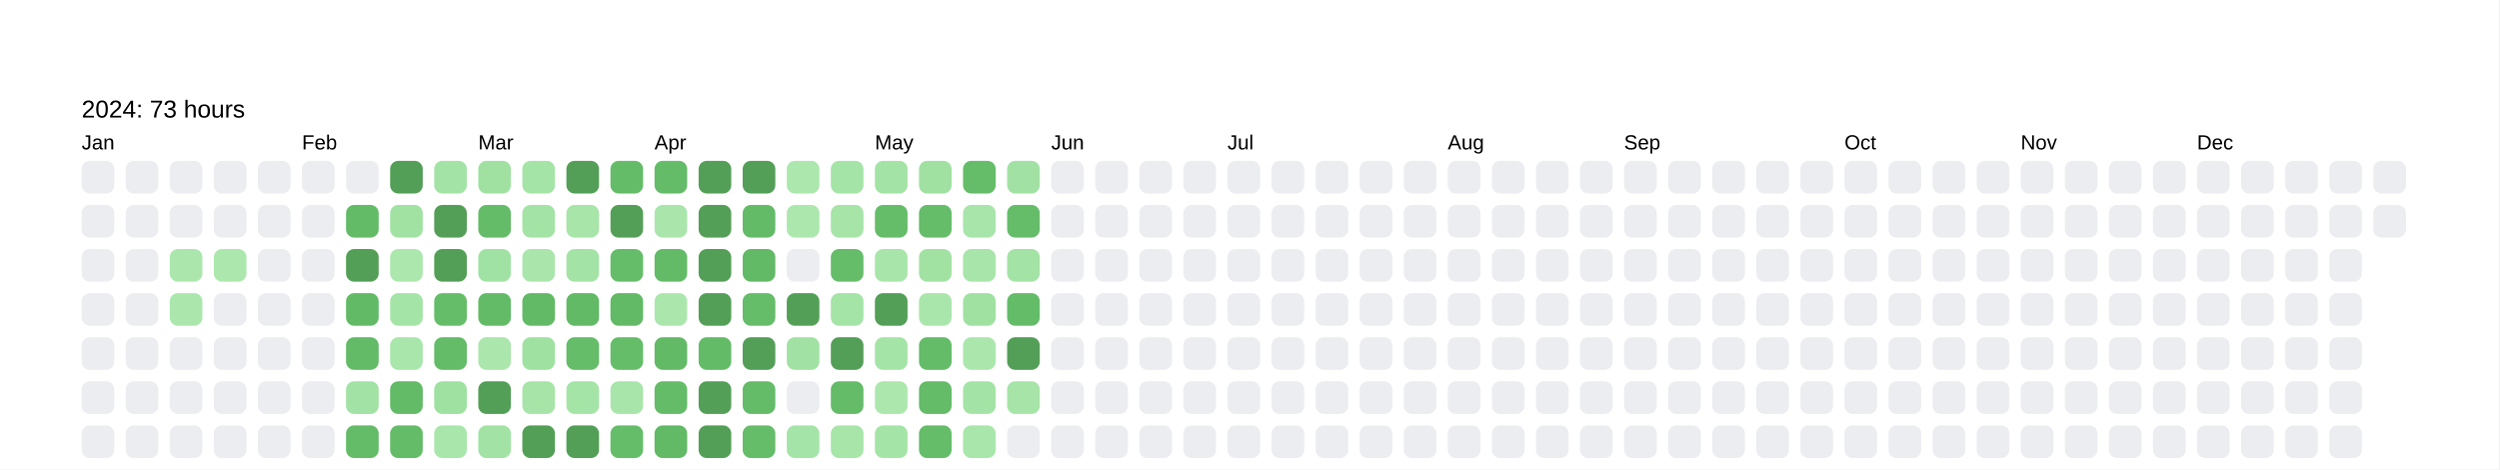
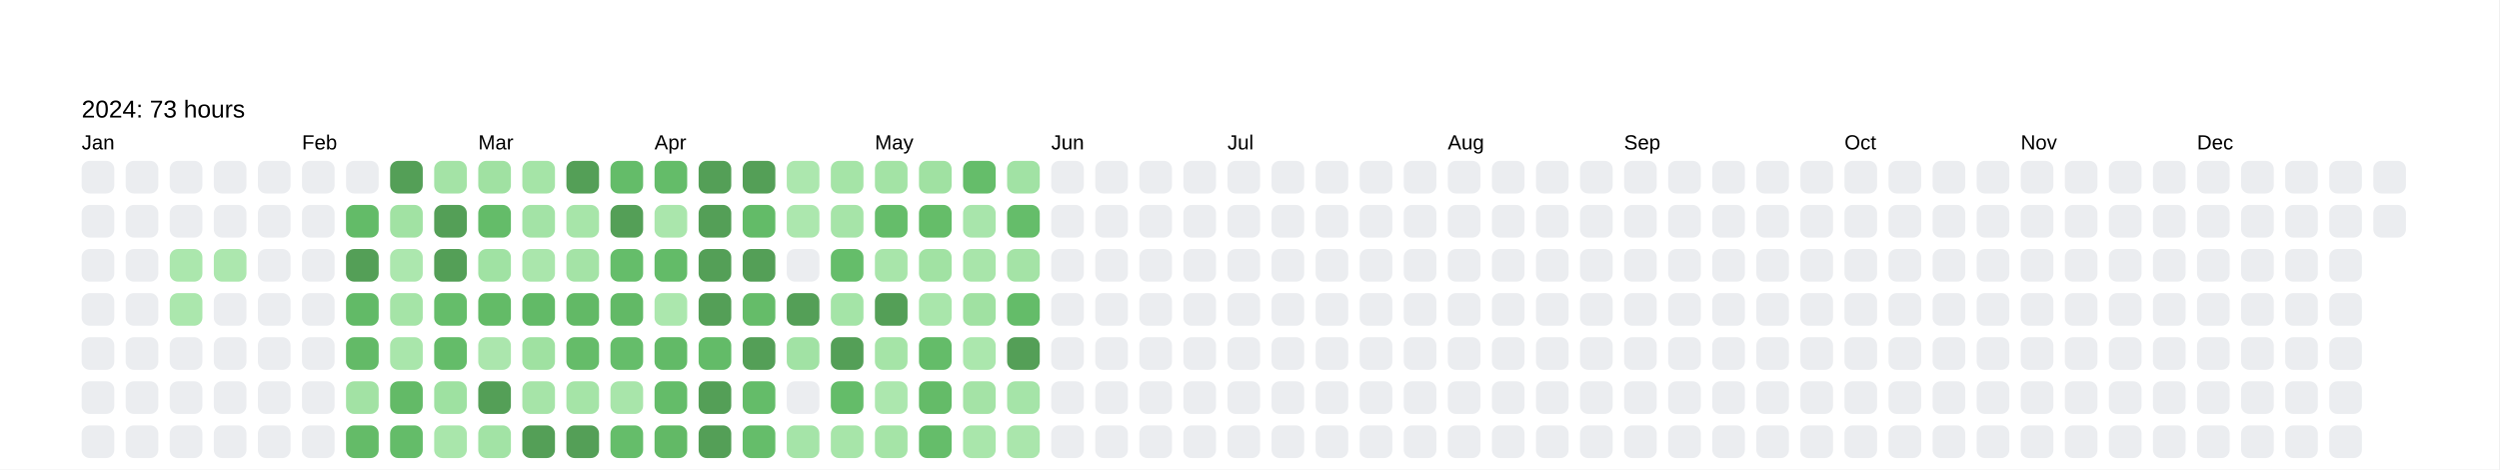
<svg xmlns="http://www.w3.org/2000/svg" baseProfile="full" height="57.5mm" version="1.1" viewBox="0,0,306.2,57.5" width="306.2mm">
  <defs />
  <rect fill="#FFFFFF" height="57.5" width="306.2" x="0" y="0" />
  <text fill="#000000" style="font-size:6px; font-family:Arial; font-weight:bold;" x="10" y="10" />
  <text fill="#000000" style="font-size:3px; font-family:Arial;" x="10" y="14.4">2024: 73 hours</text>
  <text fill="#000000" style="font-size:2.5px; font-family:Arial" x="10" y="18.3">Jan</text>
  <rect fill="#EBEDF0" height="4" rx="1" ry="1" width="4" x="10" y="19.7" />
  <rect fill="#EBEDF0" height="4" rx="1" ry="1" width="4" x="10" y="25.1" />
  <rect fill="#EBEDF0" height="4" rx="1" ry="1" width="4" x="10" y="30.5" />
  <rect fill="#EBEDF0" height="4" rx="1" ry="1" width="4" x="10" y="35.9" />
  <rect fill="#EBEDF0" height="4" rx="1" ry="1" width="4" x="10" y="41.3" />
  <rect fill="#EBEDF0" height="4" rx="1" ry="1" width="4" x="10" y="46.7" />
  <rect fill="#EBEDF0" height="4" rx="1" ry="1" width="4" x="10" y="52.1" />
  <rect fill="#EBEDF0" height="4" rx="1" ry="1" width="4" x="15.4" y="19.7" />
  <rect fill="#EBEDF0" height="4" rx="1" ry="1" width="4" x="15.4" y="25.1" />
  <rect fill="#EBEDF0" height="4" rx="1" ry="1" width="4" x="15.4" y="30.5" />
  <rect fill="#EBEDF0" height="4" rx="1" ry="1" width="4" x="15.4" y="35.9" />
  <rect fill="#EBEDF0" height="4" rx="1" ry="1" width="4" x="15.4" y="41.3" />
  <rect fill="#EBEDF0" height="4" rx="1" ry="1" width="4" x="15.4" y="46.7" />
  <rect fill="#EBEDF0" height="4" rx="1" ry="1" width="4" x="15.4" y="52.1" />
  <rect fill="#EBEDF0" height="4" rx="1" ry="1" width="4" x="20.8" y="19.7" />
  <rect fill="#EBEDF0" height="4" rx="1" ry="1" width="4" x="20.8" y="25.1" />
  <rect fill="#abe7ad" height="4" rx="1" ry="1" width="4" x="20.8" y="30.5" />
  <rect fill="#abe7ad" height="4" rx="1" ry="1" width="4" x="20.8" y="35.9" />
  <rect fill="#EBEDF0" height="4" rx="1" ry="1" width="4" x="20.8" y="41.3" />
  <rect fill="#EBEDF0" height="4" rx="1" ry="1" width="4" x="20.8" y="46.7" />
  <rect fill="#EBEDF0" height="4" rx="1" ry="1" width="4" x="20.8" y="52.1" />
  <rect fill="#EBEDF0" height="4" rx="1" ry="1" width="4" x="26.2" y="19.7" />
  <rect fill="#EBEDF0" height="4" rx="1" ry="1" width="4" x="26.2" y="25.1" />
  <rect fill="#ace7ae" height="4" rx="1" ry="1" width="4" x="26.2" y="30.5" />
  <rect fill="#EBEDF0" height="4" rx="1" ry="1" width="4" x="26.2" y="35.9" />
  <rect fill="#EBEDF0" height="4" rx="1" ry="1" width="4" x="26.2" y="41.3" />
  <rect fill="#EBEDF0" height="4" rx="1" ry="1" width="4" x="26.2" y="46.7" />
  <rect fill="#EBEDF0" height="4" rx="1" ry="1" width="4" x="26.2" y="52.1" />
  <rect fill="#EBEDF0" height="4" rx="1" ry="1" width="4" x="31.6" y="19.7" />
  <rect fill="#EBEDF0" height="4" rx="1" ry="1" width="4" x="31.6" y="25.1" />
  <rect fill="#EBEDF0" height="4" rx="1" ry="1" width="4" x="31.6" y="30.5" />
  <rect fill="#EBEDF0" height="4" rx="1" ry="1" width="4" x="31.6" y="35.9" />
  <rect fill="#EBEDF0" height="4" rx="1" ry="1" width="4" x="31.6" y="41.3" />
  <rect fill="#EBEDF0" height="4" rx="1" ry="1" width="4" x="31.6" y="46.7" />
  <rect fill="#EBEDF0" height="4" rx="1" ry="1" width="4" x="31.6" y="52.1" />
  <text fill="#000000" style="font-size:2.5px; font-family:Arial" x="37.0" y="18.3">Feb</text>
  <rect fill="#EBEDF0" height="4" rx="1" ry="1" width="4" x="37.0" y="19.7" />
  <rect fill="#EBEDF0" height="4" rx="1" ry="1" width="4" x="37.0" y="25.1" />
  <rect fill="#EBEDF0" height="4" rx="1" ry="1" width="4" x="37.0" y="30.5" />
  <rect fill="#EBEDF0" height="4" rx="1" ry="1" width="4" x="37.0" y="35.9" />
  <rect fill="#EBEDF0" height="4" rx="1" ry="1" width="4" x="37.0" y="41.3" />
  <rect fill="#EBEDF0" height="4" rx="1" ry="1" width="4" x="37.0" y="46.7" />
  <rect fill="#EBEDF0" height="4" rx="1" ry="1" width="4" x="37.0" y="52.1" />
  <rect fill="#EBEDF0" height="4" rx="1" ry="1" width="4" x="42.4" y="19.7" />
  <rect fill="#63bb68" height="4" rx="1" ry="1" width="4" x="42.4" y="25.1" />
  <rect fill="#549F57" height="4" rx="1" ry="1" width="4" x="42.4" y="30.5" />
  <rect fill="#62ba67" height="4" rx="1" ry="1" width="4" x="42.4" y="35.9" />
  <rect fill="#63ba67" height="4" rx="1" ry="1" width="4" x="42.4" y="41.3" />
  <rect fill="#a2e2a4" height="4" rx="1" ry="1" width="4" x="42.4" y="46.7" />
  <rect fill="#64bb68" height="4" rx="1" ry="1" width="4" x="42.4" y="52.1" />
  <rect fill="#549F57" height="4" rx="1" ry="1" width="4" x="47.8" y="19.7" />
  <rect fill="#a1e2a3" height="4" rx="1" ry="1" width="4" x="47.8" y="25.1" />
  <rect fill="#ace7ae" height="4" rx="1" ry="1" width="4" x="47.8" y="30.5" />
  <rect fill="#a5e4a7" height="4" rx="1" ry="1" width="4" x="47.8" y="35.9" />
  <rect fill="#a9e6ab" height="4" rx="1" ry="1" width="4" x="47.8" y="41.3" />
  <rect fill="#63ba67" height="4" rx="1" ry="1" width="4" x="47.8" y="46.7" />
  <rect fill="#64bc69" height="4" rx="1" ry="1" width="4" x="47.8" y="52.1" />
  <rect fill="#a4e3a6" height="4" rx="1" ry="1" width="4" x="53.2" y="19.7" />
  <rect fill="#549F57" height="4" rx="1" ry="1" width="4" x="53.2" y="25.1" />
  <rect fill="#549F57" height="4" rx="1" ry="1" width="4" x="53.2" y="30.5" />
  <rect fill="#65bd6a" height="4" rx="1" ry="1" width="4" x="53.2" y="35.9" />
  <rect fill="#64bc69" height="4" rx="1" ry="1" width="4" x="53.2" y="41.3" />
  <rect fill="#9ee1a1" height="4" rx="1" ry="1" width="4" x="53.2" y="46.7" />
  <rect fill="#a9e6ab" height="4" rx="1" ry="1" width="4" x="53.2" y="52.1" />
  <text fill="#000000" style="font-size:2.5px; font-family:Arial" x="58.6" y="18.3">Mar</text>
  <rect fill="#a0e1a2" height="4" rx="1" ry="1" width="4" x="58.6" y="19.7" />
  <rect fill="#64bc69" height="4" rx="1" ry="1" width="4" x="58.6" y="25.1" />
  <rect fill="#a0e2a3" height="4" rx="1" ry="1" width="4" x="58.6" y="30.5" />
  <rect fill="#63bb67" height="4" rx="1" ry="1" width="4" x="58.6" y="35.9" />
  <rect fill="#abe6ad" height="4" rx="1" ry="1" width="4" x="58.6" y="41.3" />
  <rect fill="#549F57" height="4" rx="1" ry="1" width="4" x="58.6" y="46.7" />
  <rect fill="#a2e3a5" height="4" rx="1" ry="1" width="4" x="58.6" y="52.1" />
  <rect fill="#a5e4a7" height="4" rx="1" ry="1" width="4" x="64" y="19.7" />
  <rect fill="#a3e3a6" height="4" rx="1" ry="1" width="4" x="64" y="25.1" />
  <rect fill="#aae6ac" height="4" rx="1" ry="1" width="4" x="64" y="30.5" />
  <rect fill="#62ba67" height="4" rx="1" ry="1" width="4" x="64" y="35.9" />
  <rect fill="#9fe1a1" height="4" rx="1" ry="1" width="4" x="64" y="41.3" />
  <rect fill="#a6e4a8" height="4" rx="1" ry="1" width="4" x="64" y="46.7" />
  <rect fill="#549F57" height="4" rx="1" ry="1" width="4" x="64" y="52.1" />
  <rect fill="#549F57" height="4" rx="1" ry="1" width="4" x="69.4" y="19.7" />
  <rect fill="#a7e5a9" height="4" rx="1" ry="1" width="4" x="69.4" y="25.1" />
  <rect fill="#a4e3a6" height="4" rx="1" ry="1" width="4" x="69.4" y="30.5" />
  <rect fill="#62b966" height="4" rx="1" ry="1" width="4" x="69.4" y="35.9" />
  <rect fill="#65bc69" height="4" rx="1" ry="1" width="4" x="69.4" y="41.3" />
  <rect fill="#a5e4a7" height="4" rx="1" ry="1" width="4" x="69.4" y="46.7" />
  <rect fill="#549F57" height="4" rx="1" ry="1" width="4" x="69.4" y="52.1" />
  <rect fill="#64bc69" height="4" rx="1" ry="1" width="4" x="74.8" y="19.7" />
  <rect fill="#549F57" height="4" rx="1" ry="1" width="4" x="74.8" y="25.1" />
  <rect fill="#65bd6a" height="4" rx="1" ry="1" width="4" x="74.8" y="30.5" />
  <rect fill="#62b966" height="4" rx="1" ry="1" width="4" x="74.8" y="35.9" />
  <rect fill="#65bd6a" height="4" rx="1" ry="1" width="4" x="74.8" y="41.3" />
  <rect fill="#a8e5aa" height="4" rx="1" ry="1" width="4" x="74.8" y="46.7" />
  <rect fill="#65bd6a" height="4" rx="1" ry="1" width="4" x="74.8" y="52.1" />
  <text fill="#000000" style="font-size:2.5px; font-family:Arial" x="80.2" y="18.3">Apr</text>
  <rect fill="#64bc69" height="4" rx="1" ry="1" width="4" x="80.2" y="19.7" />
  <rect fill="#aae6ac" height="4" rx="1" ry="1" width="4" x="80.2" y="25.1" />
  <rect fill="#63bb68" height="4" rx="1" ry="1" width="4" x="80.2" y="30.5" />
  <rect fill="#abe7ad" height="4" rx="1" ry="1" width="4" x="80.2" y="35.9" />
  <rect fill="#62ba67" height="4" rx="1" ry="1" width="4" x="80.2" y="41.3" />
  <rect fill="#64bc69" height="4" rx="1" ry="1" width="4" x="80.2" y="46.7" />
  <rect fill="#62b966" height="4" rx="1" ry="1" width="4" x="80.2" y="52.1" />
  <rect fill="#549F57" height="4" rx="1" ry="1" width="4" x="85.6" y="19.7" />
  <rect fill="#549F57" height="4" rx="1" ry="1" width="4" x="85.6" y="25.1" />
  <rect fill="#549F57" height="4" rx="1" ry="1" width="4" x="85.6" y="30.5" />
  <rect fill="#549F57" height="4" rx="1" ry="1" width="4" x="85.6" y="35.9" />
  <rect fill="#63bb68" height="4" rx="1" ry="1" width="4" x="85.6" y="41.3" />
  <rect fill="#549F57" height="4" rx="1" ry="1" width="4" x="85.6" y="46.7" />
  <rect fill="#549F57" height="4" rx="1" ry="1" width="4" x="85.6" y="52.1" />
  <rect fill="#549F57" height="4" rx="1" ry="1" width="4" x="91" y="19.7" />
  <rect fill="#63bb68" height="4" rx="1" ry="1" width="4" x="91" y="25.1" />
-   <rect fill="#62b966" height="4" rx="1" ry="1" width="4" x="91" y="30.5" />
+   <rect fill="#549F57" height="4" rx="1" ry="1" width="4" x="91" y="30.5" />
  <rect fill="#65bc69" height="4" rx="1" ry="1" width="4" x="91" y="35.9" />
  <rect fill="#549F57" height="4" rx="1" ry="1" width="4" x="91" y="41.3" />
  <rect fill="#64bc69" height="4" rx="1" ry="1" width="4" x="91" y="46.7" />
  <rect fill="#65bd6a" height="4" rx="1" ry="1" width="4" x="91" y="52.1" />
  <rect fill="#ace7ae" height="4" rx="1" ry="1" width="4" x="96.4" y="19.7" />
  <rect fill="#ace7ae" height="4" rx="1" ry="1" width="4" x="96.4" y="25.1" />
  <rect fill="#EBEDF0" height="4" rx="1" ry="1" width="4" x="96.4" y="30.5" />
  <rect fill="#549F57" height="4" rx="1" ry="1" width="4" x="96.4" y="35.9" />
  <rect fill="#a1e2a4" height="4" rx="1" ry="1" width="4" x="96.4" y="41.3" />
  <rect fill="#EBEDF0" height="4" rx="1" ry="1" width="4" x="96.4" y="46.7" />
  <rect fill="#a5e4a8" height="4" rx="1" ry="1" width="4" x="96.4" y="52.1" />
  <rect fill="#a5e4a7" height="4" rx="1" ry="1" width="4" x="101.8" y="19.7" />
  <rect fill="#a6e4a8" height="4" rx="1" ry="1" width="4" x="101.8" y="25.1" />
  <rect fill="#65bd6a" height="4" rx="1" ry="1" width="4" x="101.8" y="30.5" />
  <rect fill="#a4e4a7" height="4" rx="1" ry="1" width="4" x="101.8" y="35.9" />
  <rect fill="#549F57" height="4" rx="1" ry="1" width="4" x="101.8" y="41.3" />
  <rect fill="#64bc69" height="4" rx="1" ry="1" width="4" x="101.8" y="46.7" />
  <rect fill="#a7e5a9" height="4" rx="1" ry="1" width="4" x="101.8" y="52.1" />
  <text fill="#000000" style="font-size:2.5px; font-family:Arial" x="107.2" y="18.3">May</text>
  <rect fill="#a3e3a5" height="4" rx="1" ry="1" width="4" x="107.2" y="19.7" />
  <rect fill="#65bd6a" height="4" rx="1" ry="1" width="4" x="107.2" y="25.1" />
  <rect fill="#a8e5aa" height="4" rx="1" ry="1" width="4" x="107.2" y="30.5" />
  <rect fill="#549F57" height="4" rx="1" ry="1" width="4" x="107.2" y="35.9" />
  <rect fill="#a5e4a7" height="4" rx="1" ry="1" width="4" x="107.2" y="41.3" />
  <rect fill="#ace7ae" height="4" rx="1" ry="1" width="4" x="107.2" y="46.7" />
  <rect fill="#a5e4a7" height="4" rx="1" ry="1" width="4" x="107.2" y="52.1" />
  <rect fill="#a0e1a2" height="4" rx="1" ry="1" width="4" x="112.6" y="19.7" />
  <rect fill="#65bd69" height="4" rx="1" ry="1" width="4" x="112.6" y="25.1" />
  <rect fill="#a1e2a3" height="4" rx="1" ry="1" width="4" x="112.6" y="30.5" />
  <rect fill="#a9e6ab" height="4" rx="1" ry="1" width="4" x="112.6" y="35.9" />
  <rect fill="#64bc69" height="4" rx="1" ry="1" width="4" x="112.6" y="41.3" />
  <rect fill="#64bb68" height="4" rx="1" ry="1" width="4" x="112.6" y="46.7" />
  <rect fill="#65bd6a" height="4" rx="1" ry="1" width="4" x="112.6" y="52.1" />
  <rect fill="#65bd6a" height="4" rx="1" ry="1" width="4" x="118" y="19.7" />
  <rect fill="#a8e5ab" height="4" rx="1" ry="1" width="4" x="118" y="25.1" />
  <rect fill="#a8e5aa" height="4" rx="1" ry="1" width="4" x="118" y="30.5" />
  <rect fill="#a0e1a2" height="4" rx="1" ry="1" width="4" x="118" y="35.9" />
  <rect fill="#abe7ad" height="4" rx="1" ry="1" width="4" x="118" y="41.3" />
  <rect fill="#a4e3a6" height="4" rx="1" ry="1" width="4" x="118" y="46.7" />
  <rect fill="#a9e6ab" height="4" rx="1" ry="1" width="4" x="118" y="52.1" />
  <rect fill="#a1e2a4" height="4" rx="1" ry="1" width="4" x="123.4" y="19.7" />
  <rect fill="#65bd6a" height="4" rx="1" ry="1" width="4" x="123.4" y="25.1" />
  <rect fill="#a4e3a6" height="4" rx="1" ry="1" width="4" x="123.4" y="30.5" />
  <rect fill="#64bc69" height="4" rx="1" ry="1" width="4" x="123.4" y="35.9" />
  <rect fill="#549F57" height="4" rx="1" ry="1" width="4" x="123.4" y="41.3" />
-   <rect fill="#a6e4a8" height="4" rx="1" ry="1" width="4" x="123.4" y="46.7" />
-   <rect fill="#EBEDF0" height="4" rx="1" ry="1" width="4" x="123.4" y="52.1" />
+   <rect fill="#a5e4a8" height="4" rx="1" ry="1" width="4" x="123.4" y="46.7" />
+   <rect fill="#aae6ac" height="4" rx="1" ry="1" width="4" x="123.4" y="52.1" />
  <text fill="#000000" style="font-size:2.5px; font-family:Arial" x="128.8" y="18.3">Jun</text>
  <rect fill="#EBEDF0" height="4" rx="1" ry="1" width="4" x="128.8" y="19.7" />
  <rect fill="#EBEDF0" height="4" rx="1" ry="1" width="4" x="128.8" y="25.1" />
  <rect fill="#EBEDF0" height="4" rx="1" ry="1" width="4" x="128.8" y="30.5" />
  <rect fill="#EBEDF0" height="4" rx="1" ry="1" width="4" x="128.8" y="35.9" />
  <rect fill="#EBEDF0" height="4" rx="1" ry="1" width="4" x="128.8" y="41.3" />
  <rect fill="#EBEDF0" height="4" rx="1" ry="1" width="4" x="128.8" y="46.7" />
  <rect fill="#EBEDF0" height="4" rx="1" ry="1" width="4" x="128.8" y="52.1" />
  <rect fill="#EBEDF0" height="4" rx="1" ry="1" width="4" x="134.2" y="19.7" />
  <rect fill="#EBEDF0" height="4" rx="1" ry="1" width="4" x="134.2" y="25.1" />
  <rect fill="#EBEDF0" height="4" rx="1" ry="1" width="4" x="134.2" y="30.5" />
  <rect fill="#EBEDF0" height="4" rx="1" ry="1" width="4" x="134.2" y="35.9" />
  <rect fill="#EBEDF0" height="4" rx="1" ry="1" width="4" x="134.2" y="41.3" />
  <rect fill="#EBEDF0" height="4" rx="1" ry="1" width="4" x="134.2" y="46.7" />
  <rect fill="#EBEDF0" height="4" rx="1" ry="1" width="4" x="134.2" y="52.1" />
  <rect fill="#EBEDF0" height="4" rx="1" ry="1" width="4" x="139.6" y="19.7" />
  <rect fill="#EBEDF0" height="4" rx="1" ry="1" width="4" x="139.6" y="25.1" />
  <rect fill="#EBEDF0" height="4" rx="1" ry="1" width="4" x="139.6" y="30.5" />
  <rect fill="#EBEDF0" height="4" rx="1" ry="1" width="4" x="139.6" y="35.9" />
  <rect fill="#EBEDF0" height="4" rx="1" ry="1" width="4" x="139.6" y="41.3" />
  <rect fill="#EBEDF0" height="4" rx="1" ry="1" width="4" x="139.6" y="46.7" />
  <rect fill="#EBEDF0" height="4" rx="1" ry="1" width="4" x="139.6" y="52.1" />
  <rect fill="#EBEDF0" height="4" rx="1" ry="1" width="4" x="145" y="19.7" />
  <rect fill="#EBEDF0" height="4" rx="1" ry="1" width="4" x="145" y="25.1" />
  <rect fill="#EBEDF0" height="4" rx="1" ry="1" width="4" x="145" y="30.5" />
  <rect fill="#EBEDF0" height="4" rx="1" ry="1" width="4" x="145" y="35.9" />
  <rect fill="#EBEDF0" height="4" rx="1" ry="1" width="4" x="145" y="41.3" />
  <rect fill="#EBEDF0" height="4" rx="1" ry="1" width="4" x="145" y="46.7" />
  <rect fill="#EBEDF0" height="4" rx="1" ry="1" width="4" x="145" y="52.1" />
  <text fill="#000000" style="font-size:2.5px; font-family:Arial" x="150.4" y="18.3">Jul</text>
  <rect fill="#EBEDF0" height="4" rx="1" ry="1" width="4" x="150.4" y="19.7" />
  <rect fill="#EBEDF0" height="4" rx="1" ry="1" width="4" x="150.4" y="25.1" />
  <rect fill="#EBEDF0" height="4" rx="1" ry="1" width="4" x="150.4" y="30.5" />
  <rect fill="#EBEDF0" height="4" rx="1" ry="1" width="4" x="150.4" y="35.9" />
  <rect fill="#EBEDF0" height="4" rx="1" ry="1" width="4" x="150.4" y="41.3" />
  <rect fill="#EBEDF0" height="4" rx="1" ry="1" width="4" x="150.4" y="46.7" />
  <rect fill="#EBEDF0" height="4" rx="1" ry="1" width="4" x="150.4" y="52.1" />
  <rect fill="#EBEDF0" height="4" rx="1" ry="1" width="4" x="155.8" y="19.7" />
  <rect fill="#EBEDF0" height="4" rx="1" ry="1" width="4" x="155.8" y="25.1" />
  <rect fill="#EBEDF0" height="4" rx="1" ry="1" width="4" x="155.8" y="30.5" />
  <rect fill="#EBEDF0" height="4" rx="1" ry="1" width="4" x="155.8" y="35.9" />
  <rect fill="#EBEDF0" height="4" rx="1" ry="1" width="4" x="155.8" y="41.3" />
  <rect fill="#EBEDF0" height="4" rx="1" ry="1" width="4" x="155.8" y="46.7" />
  <rect fill="#EBEDF0" height="4" rx="1" ry="1" width="4" x="155.8" y="52.1" />
  <rect fill="#EBEDF0" height="4" rx="1" ry="1" width="4" x="161.2" y="19.7" />
  <rect fill="#EBEDF0" height="4" rx="1" ry="1" width="4" x="161.2" y="25.1" />
  <rect fill="#EBEDF0" height="4" rx="1" ry="1" width="4" x="161.2" y="30.5" />
  <rect fill="#EBEDF0" height="4" rx="1" ry="1" width="4" x="161.2" y="35.9" />
  <rect fill="#EBEDF0" height="4" rx="1" ry="1" width="4" x="161.2" y="41.3" />
  <rect fill="#EBEDF0" height="4" rx="1" ry="1" width="4" x="161.2" y="46.7" />
  <rect fill="#EBEDF0" height="4" rx="1" ry="1" width="4" x="161.2" y="52.1" />
  <rect fill="#EBEDF0" height="4" rx="1" ry="1" width="4" x="166.6" y="19.7" />
  <rect fill="#EBEDF0" height="4" rx="1" ry="1" width="4" x="166.6" y="25.1" />
  <rect fill="#EBEDF0" height="4" rx="1" ry="1" width="4" x="166.6" y="30.5" />
  <rect fill="#EBEDF0" height="4" rx="1" ry="1" width="4" x="166.6" y="35.9" />
  <rect fill="#EBEDF0" height="4" rx="1" ry="1" width="4" x="166.6" y="41.3" />
  <rect fill="#EBEDF0" height="4" rx="1" ry="1" width="4" x="166.6" y="46.7" />
  <rect fill="#EBEDF0" height="4" rx="1" ry="1" width="4" x="166.6" y="52.1" />
  <rect fill="#EBEDF0" height="4" rx="1" ry="1" width="4" x="172" y="19.7" />
  <rect fill="#EBEDF0" height="4" rx="1" ry="1" width="4" x="172" y="25.1" />
  <rect fill="#EBEDF0" height="4" rx="1" ry="1" width="4" x="172" y="30.5" />
  <rect fill="#EBEDF0" height="4" rx="1" ry="1" width="4" x="172" y="35.9" />
  <rect fill="#EBEDF0" height="4" rx="1" ry="1" width="4" x="172" y="41.3" />
  <rect fill="#EBEDF0" height="4" rx="1" ry="1" width="4" x="172" y="46.7" />
  <rect fill="#EBEDF0" height="4" rx="1" ry="1" width="4" x="172" y="52.1" />
  <text fill="#000000" style="font-size:2.5px; font-family:Arial" x="177.4" y="18.3">Aug</text>
  <rect fill="#EBEDF0" height="4" rx="1" ry="1" width="4" x="177.4" y="19.7" />
  <rect fill="#EBEDF0" height="4" rx="1" ry="1" width="4" x="177.4" y="25.1" />
  <rect fill="#EBEDF0" height="4" rx="1" ry="1" width="4" x="177.4" y="30.5" />
  <rect fill="#EBEDF0" height="4" rx="1" ry="1" width="4" x="177.4" y="35.9" />
  <rect fill="#EBEDF0" height="4" rx="1" ry="1" width="4" x="177.4" y="41.3" />
  <rect fill="#EBEDF0" height="4" rx="1" ry="1" width="4" x="177.4" y="46.7" />
  <rect fill="#EBEDF0" height="4" rx="1" ry="1" width="4" x="177.4" y="52.1" />
  <rect fill="#EBEDF0" height="4" rx="1" ry="1" width="4" x="182.8" y="19.7" />
  <rect fill="#EBEDF0" height="4" rx="1" ry="1" width="4" x="182.8" y="25.1" />
  <rect fill="#EBEDF0" height="4" rx="1" ry="1" width="4" x="182.8" y="30.5" />
  <rect fill="#EBEDF0" height="4" rx="1" ry="1" width="4" x="182.8" y="35.9" />
  <rect fill="#EBEDF0" height="4" rx="1" ry="1" width="4" x="182.8" y="41.3" />
  <rect fill="#EBEDF0" height="4" rx="1" ry="1" width="4" x="182.8" y="46.7" />
  <rect fill="#EBEDF0" height="4" rx="1" ry="1" width="4" x="182.8" y="52.1" />
  <rect fill="#EBEDF0" height="4" rx="1" ry="1" width="4" x="188.2" y="19.7" />
  <rect fill="#EBEDF0" height="4" rx="1" ry="1" width="4" x="188.2" y="25.1" />
  <rect fill="#EBEDF0" height="4" rx="1" ry="1" width="4" x="188.2" y="30.5" />
  <rect fill="#EBEDF0" height="4" rx="1" ry="1" width="4" x="188.2" y="35.9" />
  <rect fill="#EBEDF0" height="4" rx="1" ry="1" width="4" x="188.2" y="41.3" />
  <rect fill="#EBEDF0" height="4" rx="1" ry="1" width="4" x="188.2" y="46.7" />
  <rect fill="#EBEDF0" height="4" rx="1" ry="1" width="4" x="188.2" y="52.1" />
  <rect fill="#EBEDF0" height="4" rx="1" ry="1" width="4" x="193.6" y="19.7" />
  <rect fill="#EBEDF0" height="4" rx="1" ry="1" width="4" x="193.6" y="25.1" />
  <rect fill="#EBEDF0" height="4" rx="1" ry="1" width="4" x="193.6" y="30.5" />
  <rect fill="#EBEDF0" height="4" rx="1" ry="1" width="4" x="193.6" y="35.9" />
  <rect fill="#EBEDF0" height="4" rx="1" ry="1" width="4" x="193.6" y="41.3" />
  <rect fill="#EBEDF0" height="4" rx="1" ry="1" width="4" x="193.6" y="46.7" />
  <rect fill="#EBEDF0" height="4" rx="1" ry="1" width="4" x="193.6" y="52.1" />
  <text fill="#000000" style="font-size:2.5px; font-family:Arial" x="199" y="18.3">Sep</text>
  <rect fill="#EBEDF0" height="4" rx="1" ry="1" width="4" x="199" y="19.7" />
  <rect fill="#EBEDF0" height="4" rx="1" ry="1" width="4" x="199" y="25.1" />
  <rect fill="#EBEDF0" height="4" rx="1" ry="1" width="4" x="199" y="30.5" />
  <rect fill="#EBEDF0" height="4" rx="1" ry="1" width="4" x="199" y="35.9" />
  <rect fill="#EBEDF0" height="4" rx="1" ry="1" width="4" x="199" y="41.3" />
  <rect fill="#EBEDF0" height="4" rx="1" ry="1" width="4" x="199" y="46.7" />
  <rect fill="#EBEDF0" height="4" rx="1" ry="1" width="4" x="199" y="52.1" />
  <rect fill="#EBEDF0" height="4" rx="1" ry="1" width="4" x="204.4" y="19.7" />
  <rect fill="#EBEDF0" height="4" rx="1" ry="1" width="4" x="204.4" y="25.1" />
  <rect fill="#EBEDF0" height="4" rx="1" ry="1" width="4" x="204.4" y="30.5" />
  <rect fill="#EBEDF0" height="4" rx="1" ry="1" width="4" x="204.4" y="35.9" />
  <rect fill="#EBEDF0" height="4" rx="1" ry="1" width="4" x="204.4" y="41.3" />
  <rect fill="#EBEDF0" height="4" rx="1" ry="1" width="4" x="204.4" y="46.7" />
  <rect fill="#EBEDF0" height="4" rx="1" ry="1" width="4" x="204.4" y="52.1" />
  <rect fill="#EBEDF0" height="4" rx="1" ry="1" width="4" x="209.8" y="19.7" />
  <rect fill="#EBEDF0" height="4" rx="1" ry="1" width="4" x="209.8" y="25.1" />
  <rect fill="#EBEDF0" height="4" rx="1" ry="1" width="4" x="209.8" y="30.5" />
  <rect fill="#EBEDF0" height="4" rx="1" ry="1" width="4" x="209.8" y="35.9" />
  <rect fill="#EBEDF0" height="4" rx="1" ry="1" width="4" x="209.8" y="41.3" />
  <rect fill="#EBEDF0" height="4" rx="1" ry="1" width="4" x="209.8" y="46.7" />
  <rect fill="#EBEDF0" height="4" rx="1" ry="1" width="4" x="209.8" y="52.1" />
  <rect fill="#EBEDF0" height="4" rx="1" ry="1" width="4" x="215.2" y="19.7" />
  <rect fill="#EBEDF0" height="4" rx="1" ry="1" width="4" x="215.2" y="25.1" />
  <rect fill="#EBEDF0" height="4" rx="1" ry="1" width="4" x="215.2" y="30.5" />
  <rect fill="#EBEDF0" height="4" rx="1" ry="1" width="4" x="215.2" y="35.9" />
  <rect fill="#EBEDF0" height="4" rx="1" ry="1" width="4" x="215.2" y="41.3" />
  <rect fill="#EBEDF0" height="4" rx="1" ry="1" width="4" x="215.2" y="46.7" />
  <rect fill="#EBEDF0" height="4" rx="1" ry="1" width="4" x="215.2" y="52.1" />
  <rect fill="#EBEDF0" height="4" rx="1" ry="1" width="4" x="220.6" y="19.7" />
  <rect fill="#EBEDF0" height="4" rx="1" ry="1" width="4" x="220.6" y="25.1" />
  <rect fill="#EBEDF0" height="4" rx="1" ry="1" width="4" x="220.6" y="30.5" />
  <rect fill="#EBEDF0" height="4" rx="1" ry="1" width="4" x="220.6" y="35.9" />
  <rect fill="#EBEDF0" height="4" rx="1" ry="1" width="4" x="220.6" y="41.3" />
  <rect fill="#EBEDF0" height="4" rx="1" ry="1" width="4" x="220.6" y="46.7" />
  <rect fill="#EBEDF0" height="4" rx="1" ry="1" width="4" x="220.6" y="52.1" />
  <text fill="#000000" style="font-size:2.5px; font-family:Arial" x="226" y="18.3">Oct</text>
  <rect fill="#EBEDF0" height="4" rx="1" ry="1" width="4" x="226" y="19.7" />
  <rect fill="#EBEDF0" height="4" rx="1" ry="1" width="4" x="226" y="25.1" />
  <rect fill="#EBEDF0" height="4" rx="1" ry="1" width="4" x="226" y="30.5" />
  <rect fill="#EBEDF0" height="4" rx="1" ry="1" width="4" x="226" y="35.9" />
  <rect fill="#EBEDF0" height="4" rx="1" ry="1" width="4" x="226" y="41.3" />
  <rect fill="#EBEDF0" height="4" rx="1" ry="1" width="4" x="226" y="46.7" />
  <rect fill="#EBEDF0" height="4" rx="1" ry="1" width="4" x="226" y="52.1" />
  <rect fill="#EBEDF0" height="4" rx="1" ry="1" width="4" x="231.4" y="19.7" />
  <rect fill="#EBEDF0" height="4" rx="1" ry="1" width="4" x="231.4" y="25.1" />
  <rect fill="#EBEDF0" height="4" rx="1" ry="1" width="4" x="231.4" y="30.5" />
  <rect fill="#EBEDF0" height="4" rx="1" ry="1" width="4" x="231.4" y="35.9" />
  <rect fill="#EBEDF0" height="4" rx="1" ry="1" width="4" x="231.4" y="41.3" />
  <rect fill="#EBEDF0" height="4" rx="1" ry="1" width="4" x="231.4" y="46.7" />
  <rect fill="#EBEDF0" height="4" rx="1" ry="1" width="4" x="231.4" y="52.1" />
  <rect fill="#EBEDF0" height="4" rx="1" ry="1" width="4" x="236.8" y="19.7" />
  <rect fill="#EBEDF0" height="4" rx="1" ry="1" width="4" x="236.8" y="25.1" />
  <rect fill="#EBEDF0" height="4" rx="1" ry="1" width="4" x="236.8" y="30.5" />
  <rect fill="#EBEDF0" height="4" rx="1" ry="1" width="4" x="236.8" y="35.9" />
  <rect fill="#EBEDF0" height="4" rx="1" ry="1" width="4" x="236.8" y="41.3" />
  <rect fill="#EBEDF0" height="4" rx="1" ry="1" width="4" x="236.8" y="46.7" />
  <rect fill="#EBEDF0" height="4" rx="1" ry="1" width="4" x="236.8" y="52.1" />
  <rect fill="#EBEDF0" height="4" rx="1" ry="1" width="4" x="242.2" y="19.7" />
  <rect fill="#EBEDF0" height="4" rx="1" ry="1" width="4" x="242.2" y="25.1" />
  <rect fill="#EBEDF0" height="4" rx="1" ry="1" width="4" x="242.2" y="30.5" />
  <rect fill="#EBEDF0" height="4" rx="1" ry="1" width="4" x="242.2" y="35.9" />
  <rect fill="#EBEDF0" height="4" rx="1" ry="1" width="4" x="242.2" y="41.3" />
  <rect fill="#EBEDF0" height="4" rx="1" ry="1" width="4" x="242.2" y="46.7" />
  <rect fill="#EBEDF0" height="4" rx="1" ry="1" width="4" x="242.2" y="52.1" />
  <text fill="#000000" style="font-size:2.5px; font-family:Arial" x="247.6" y="18.3">Nov</text>
  <rect fill="#EBEDF0" height="4" rx="1" ry="1" width="4" x="247.6" y="19.7" />
  <rect fill="#EBEDF0" height="4" rx="1" ry="1" width="4" x="247.6" y="25.1" />
  <rect fill="#EBEDF0" height="4" rx="1" ry="1" width="4" x="247.6" y="30.5" />
  <rect fill="#EBEDF0" height="4" rx="1" ry="1" width="4" x="247.6" y="35.9" />
  <rect fill="#EBEDF0" height="4" rx="1" ry="1" width="4" x="247.6" y="41.3" />
  <rect fill="#EBEDF0" height="4" rx="1" ry="1" width="4" x="247.6" y="46.7" />
  <rect fill="#EBEDF0" height="4" rx="1" ry="1" width="4" x="247.6" y="52.1" />
  <rect fill="#EBEDF0" height="4" rx="1" ry="1" width="4" x="253" y="19.7" />
  <rect fill="#EBEDF0" height="4" rx="1" ry="1" width="4" x="253" y="25.1" />
  <rect fill="#EBEDF0" height="4" rx="1" ry="1" width="4" x="253" y="30.5" />
  <rect fill="#EBEDF0" height="4" rx="1" ry="1" width="4" x="253" y="35.9" />
  <rect fill="#EBEDF0" height="4" rx="1" ry="1" width="4" x="253" y="41.3" />
  <rect fill="#EBEDF0" height="4" rx="1" ry="1" width="4" x="253" y="46.7" />
  <rect fill="#EBEDF0" height="4" rx="1" ry="1" width="4" x="253" y="52.1" />
  <rect fill="#EBEDF0" height="4" rx="1" ry="1" width="4" x="258.4" y="19.7" />
  <rect fill="#EBEDF0" height="4" rx="1" ry="1" width="4" x="258.4" y="25.1" />
  <rect fill="#EBEDF0" height="4" rx="1" ry="1" width="4" x="258.4" y="30.5" />
  <rect fill="#EBEDF0" height="4" rx="1" ry="1" width="4" x="258.4" y="35.9" />
  <rect fill="#EBEDF0" height="4" rx="1" ry="1" width="4" x="258.4" y="41.3" />
  <rect fill="#EBEDF0" height="4" rx="1" ry="1" width="4" x="258.4" y="46.7" />
  <rect fill="#EBEDF0" height="4" rx="1" ry="1" width="4" x="258.4" y="52.1" />
  <rect fill="#EBEDF0" height="4" rx="1" ry="1" width="4" x="263.8" y="19.7" />
  <rect fill="#EBEDF0" height="4" rx="1" ry="1" width="4" x="263.8" y="25.1" />
  <rect fill="#EBEDF0" height="4" rx="1" ry="1" width="4" x="263.8" y="30.5" />
  <rect fill="#EBEDF0" height="4" rx="1" ry="1" width="4" x="263.8" y="35.9" />
  <rect fill="#EBEDF0" height="4" rx="1" ry="1" width="4" x="263.8" y="41.3" />
  <rect fill="#EBEDF0" height="4" rx="1" ry="1" width="4" x="263.8" y="46.7" />
  <rect fill="#EBEDF0" height="4" rx="1" ry="1" width="4" x="263.8" y="52.1" />
  <text fill="#000000" style="font-size:2.5px; font-family:Arial" x="269.2" y="18.3">Dec</text>
  <rect fill="#EBEDF0" height="4" rx="1" ry="1" width="4" x="269.2" y="19.7" />
  <rect fill="#EBEDF0" height="4" rx="1" ry="1" width="4" x="269.2" y="25.1" />
  <rect fill="#EBEDF0" height="4" rx="1" ry="1" width="4" x="269.2" y="30.5" />
  <rect fill="#EBEDF0" height="4" rx="1" ry="1" width="4" x="269.2" y="35.9" />
  <rect fill="#EBEDF0" height="4" rx="1" ry="1" width="4" x="269.2" y="41.3" />
  <rect fill="#EBEDF0" height="4" rx="1" ry="1" width="4" x="269.2" y="46.7" />
  <rect fill="#EBEDF0" height="4" rx="1" ry="1" width="4" x="269.2" y="52.1" />
  <rect fill="#EBEDF0" height="4" rx="1" ry="1" width="4" x="274.6" y="19.7" />
  <rect fill="#EBEDF0" height="4" rx="1" ry="1" width="4" x="274.6" y="25.1" />
  <rect fill="#EBEDF0" height="4" rx="1" ry="1" width="4" x="274.6" y="30.5" />
  <rect fill="#EBEDF0" height="4" rx="1" ry="1" width="4" x="274.6" y="35.9" />
  <rect fill="#EBEDF0" height="4" rx="1" ry="1" width="4" x="274.6" y="41.3" />
  <rect fill="#EBEDF0" height="4" rx="1" ry="1" width="4" x="274.6" y="46.7" />
  <rect fill="#EBEDF0" height="4" rx="1" ry="1" width="4" x="274.6" y="52.1" />
  <rect fill="#EBEDF0" height="4" rx="1" ry="1" width="4" x="280" y="19.7" />
  <rect fill="#EBEDF0" height="4" rx="1" ry="1" width="4" x="280" y="25.1" />
  <rect fill="#EBEDF0" height="4" rx="1" ry="1" width="4" x="280" y="30.5" />
  <rect fill="#EBEDF0" height="4" rx="1" ry="1" width="4" x="280" y="35.9" />
  <rect fill="#EBEDF0" height="4" rx="1" ry="1" width="4" x="280" y="41.3" />
  <rect fill="#EBEDF0" height="4" rx="1" ry="1" width="4" x="280" y="46.7" />
  <rect fill="#EBEDF0" height="4" rx="1" ry="1" width="4" x="280" y="52.1" />
  <rect fill="#EBEDF0" height="4" rx="1" ry="1" width="4" x="285.4" y="19.7" />
  <rect fill="#EBEDF0" height="4" rx="1" ry="1" width="4" x="285.4" y="25.1" />
  <rect fill="#EBEDF0" height="4" rx="1" ry="1" width="4" x="285.4" y="30.5" />
  <rect fill="#EBEDF0" height="4" rx="1" ry="1" width="4" x="285.4" y="35.9" />
  <rect fill="#EBEDF0" height="4" rx="1" ry="1" width="4" x="285.4" y="41.3" />
  <rect fill="#EBEDF0" height="4" rx="1" ry="1" width="4" x="285.4" y="46.7" />
  <rect fill="#EBEDF0" height="4" rx="1" ry="1" width="4" x="285.4" y="52.1" />
  <rect fill="#EBEDF0" height="4" rx="1" ry="1" width="4" x="290.8" y="19.7" />
  <rect fill="#EBEDF0" height="4" rx="1" ry="1" width="4" x="290.8" y="25.1" />
</svg>
